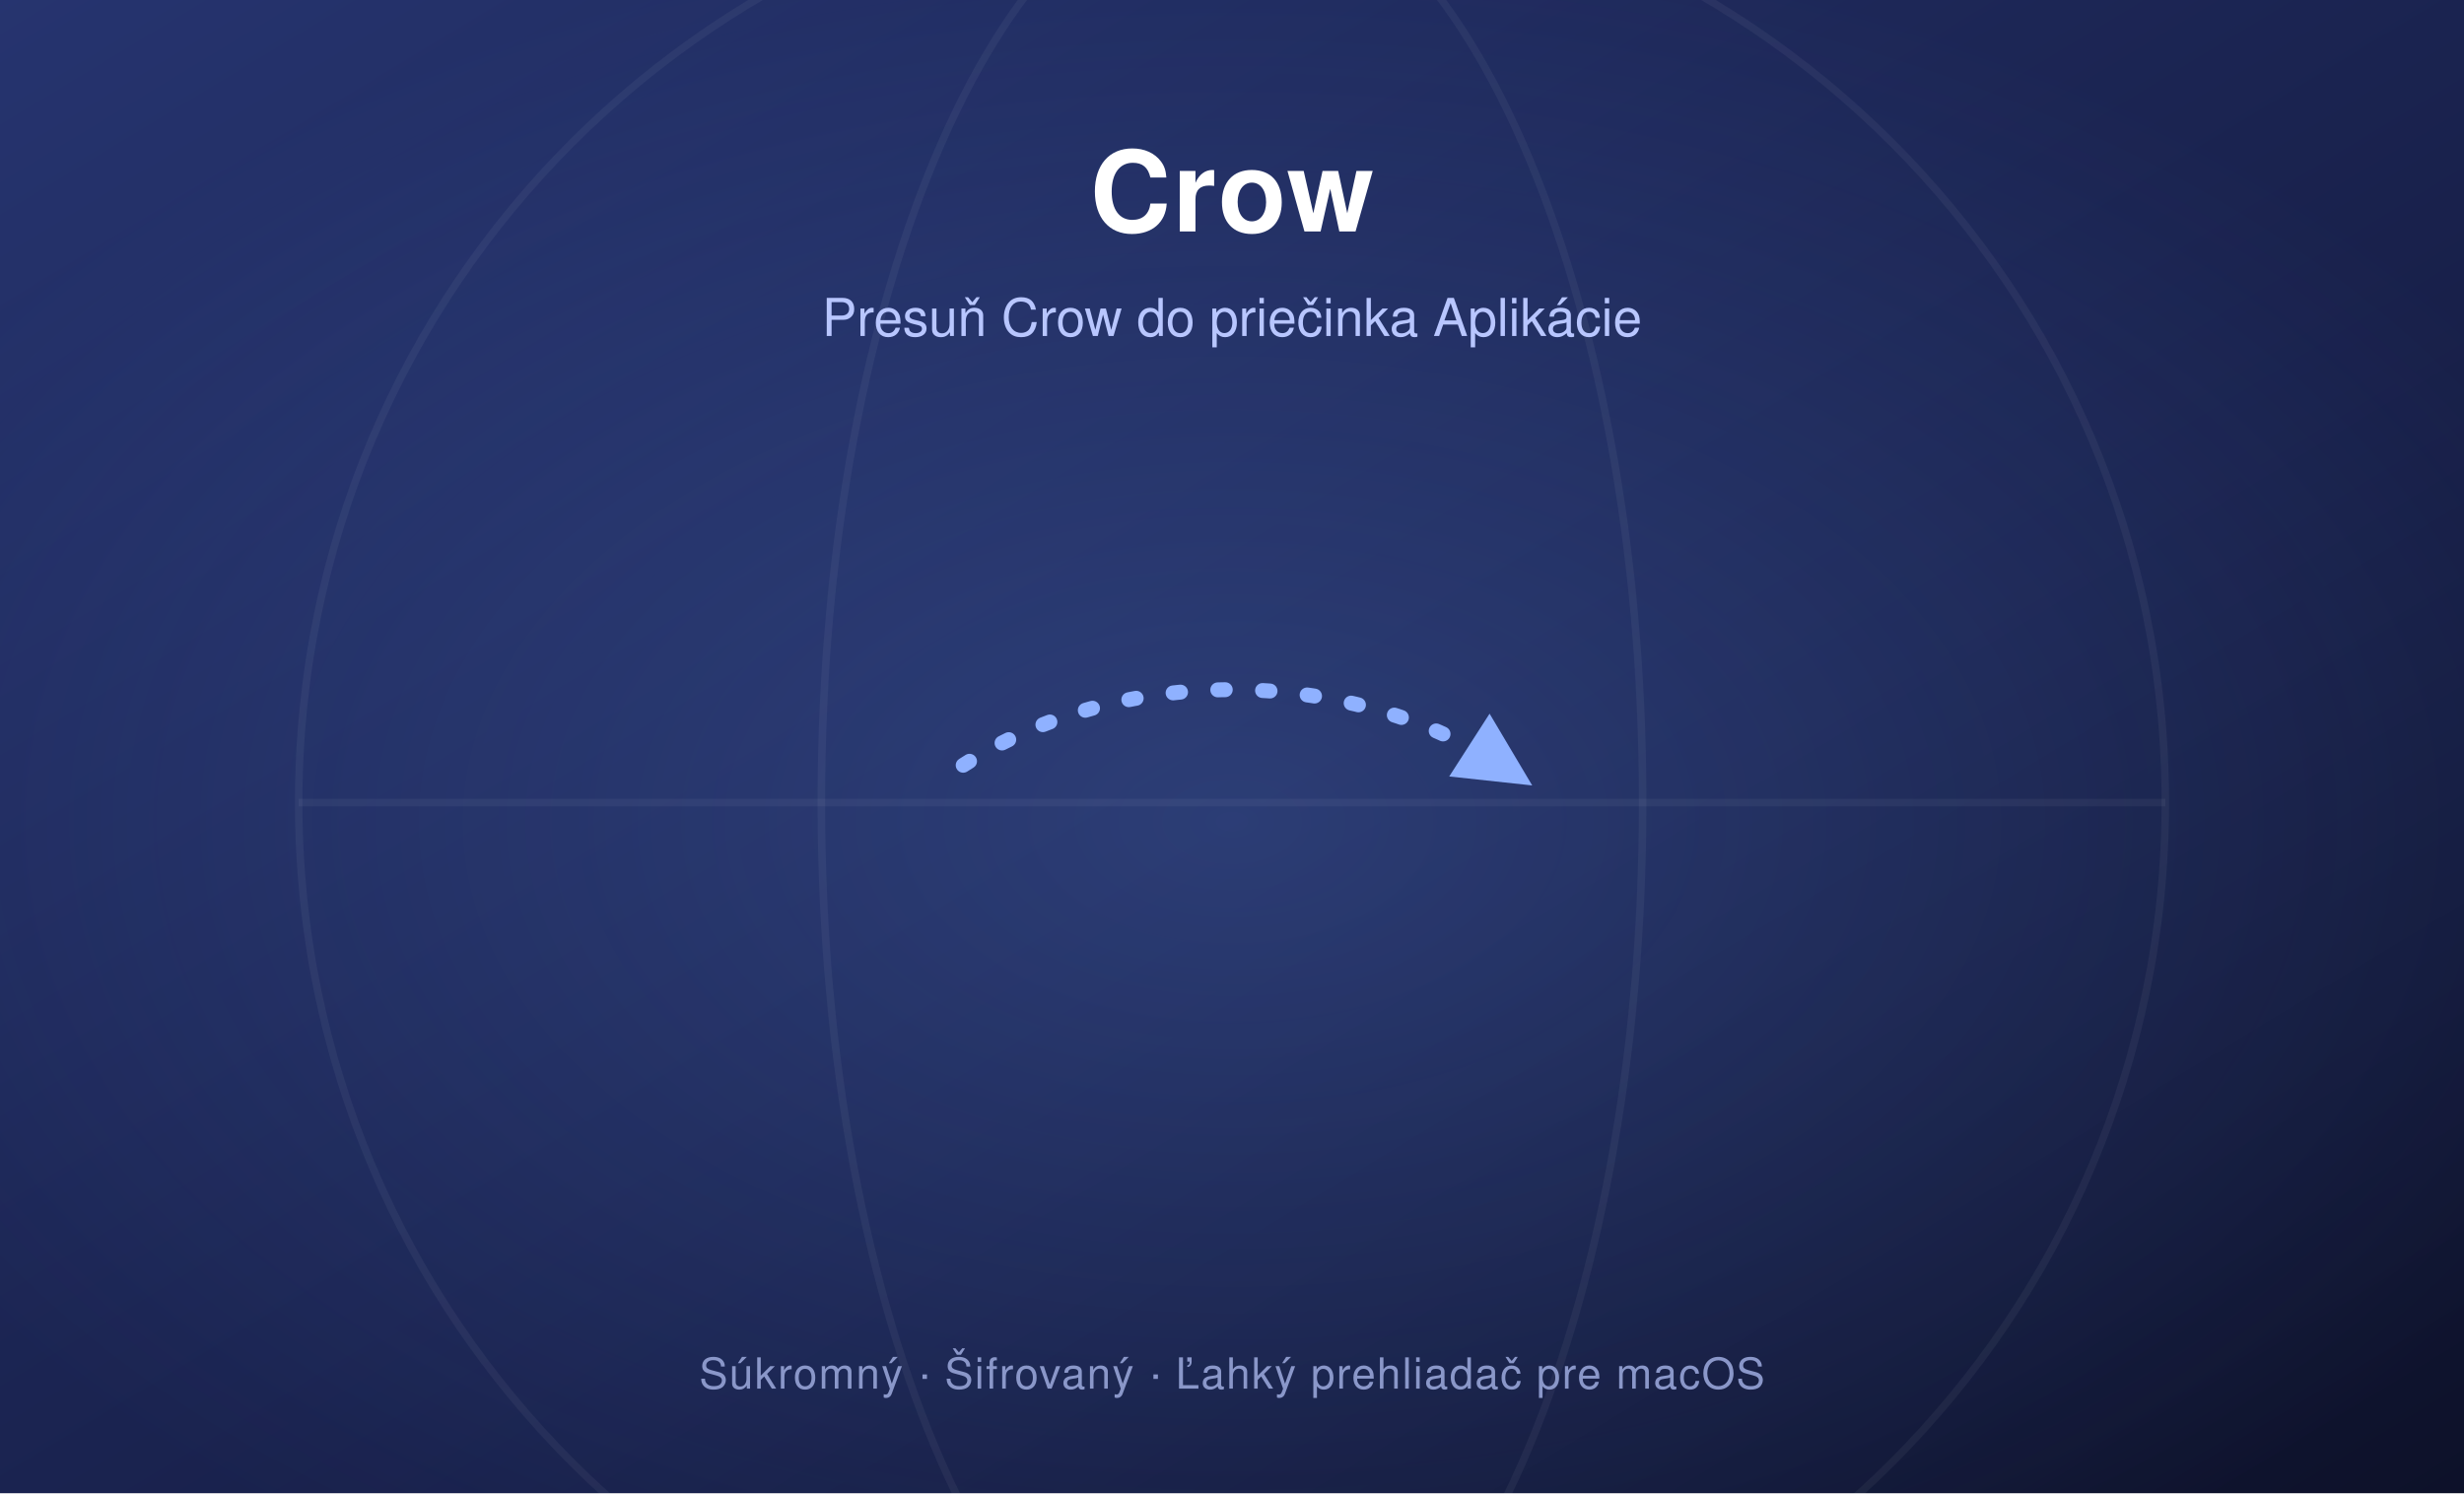
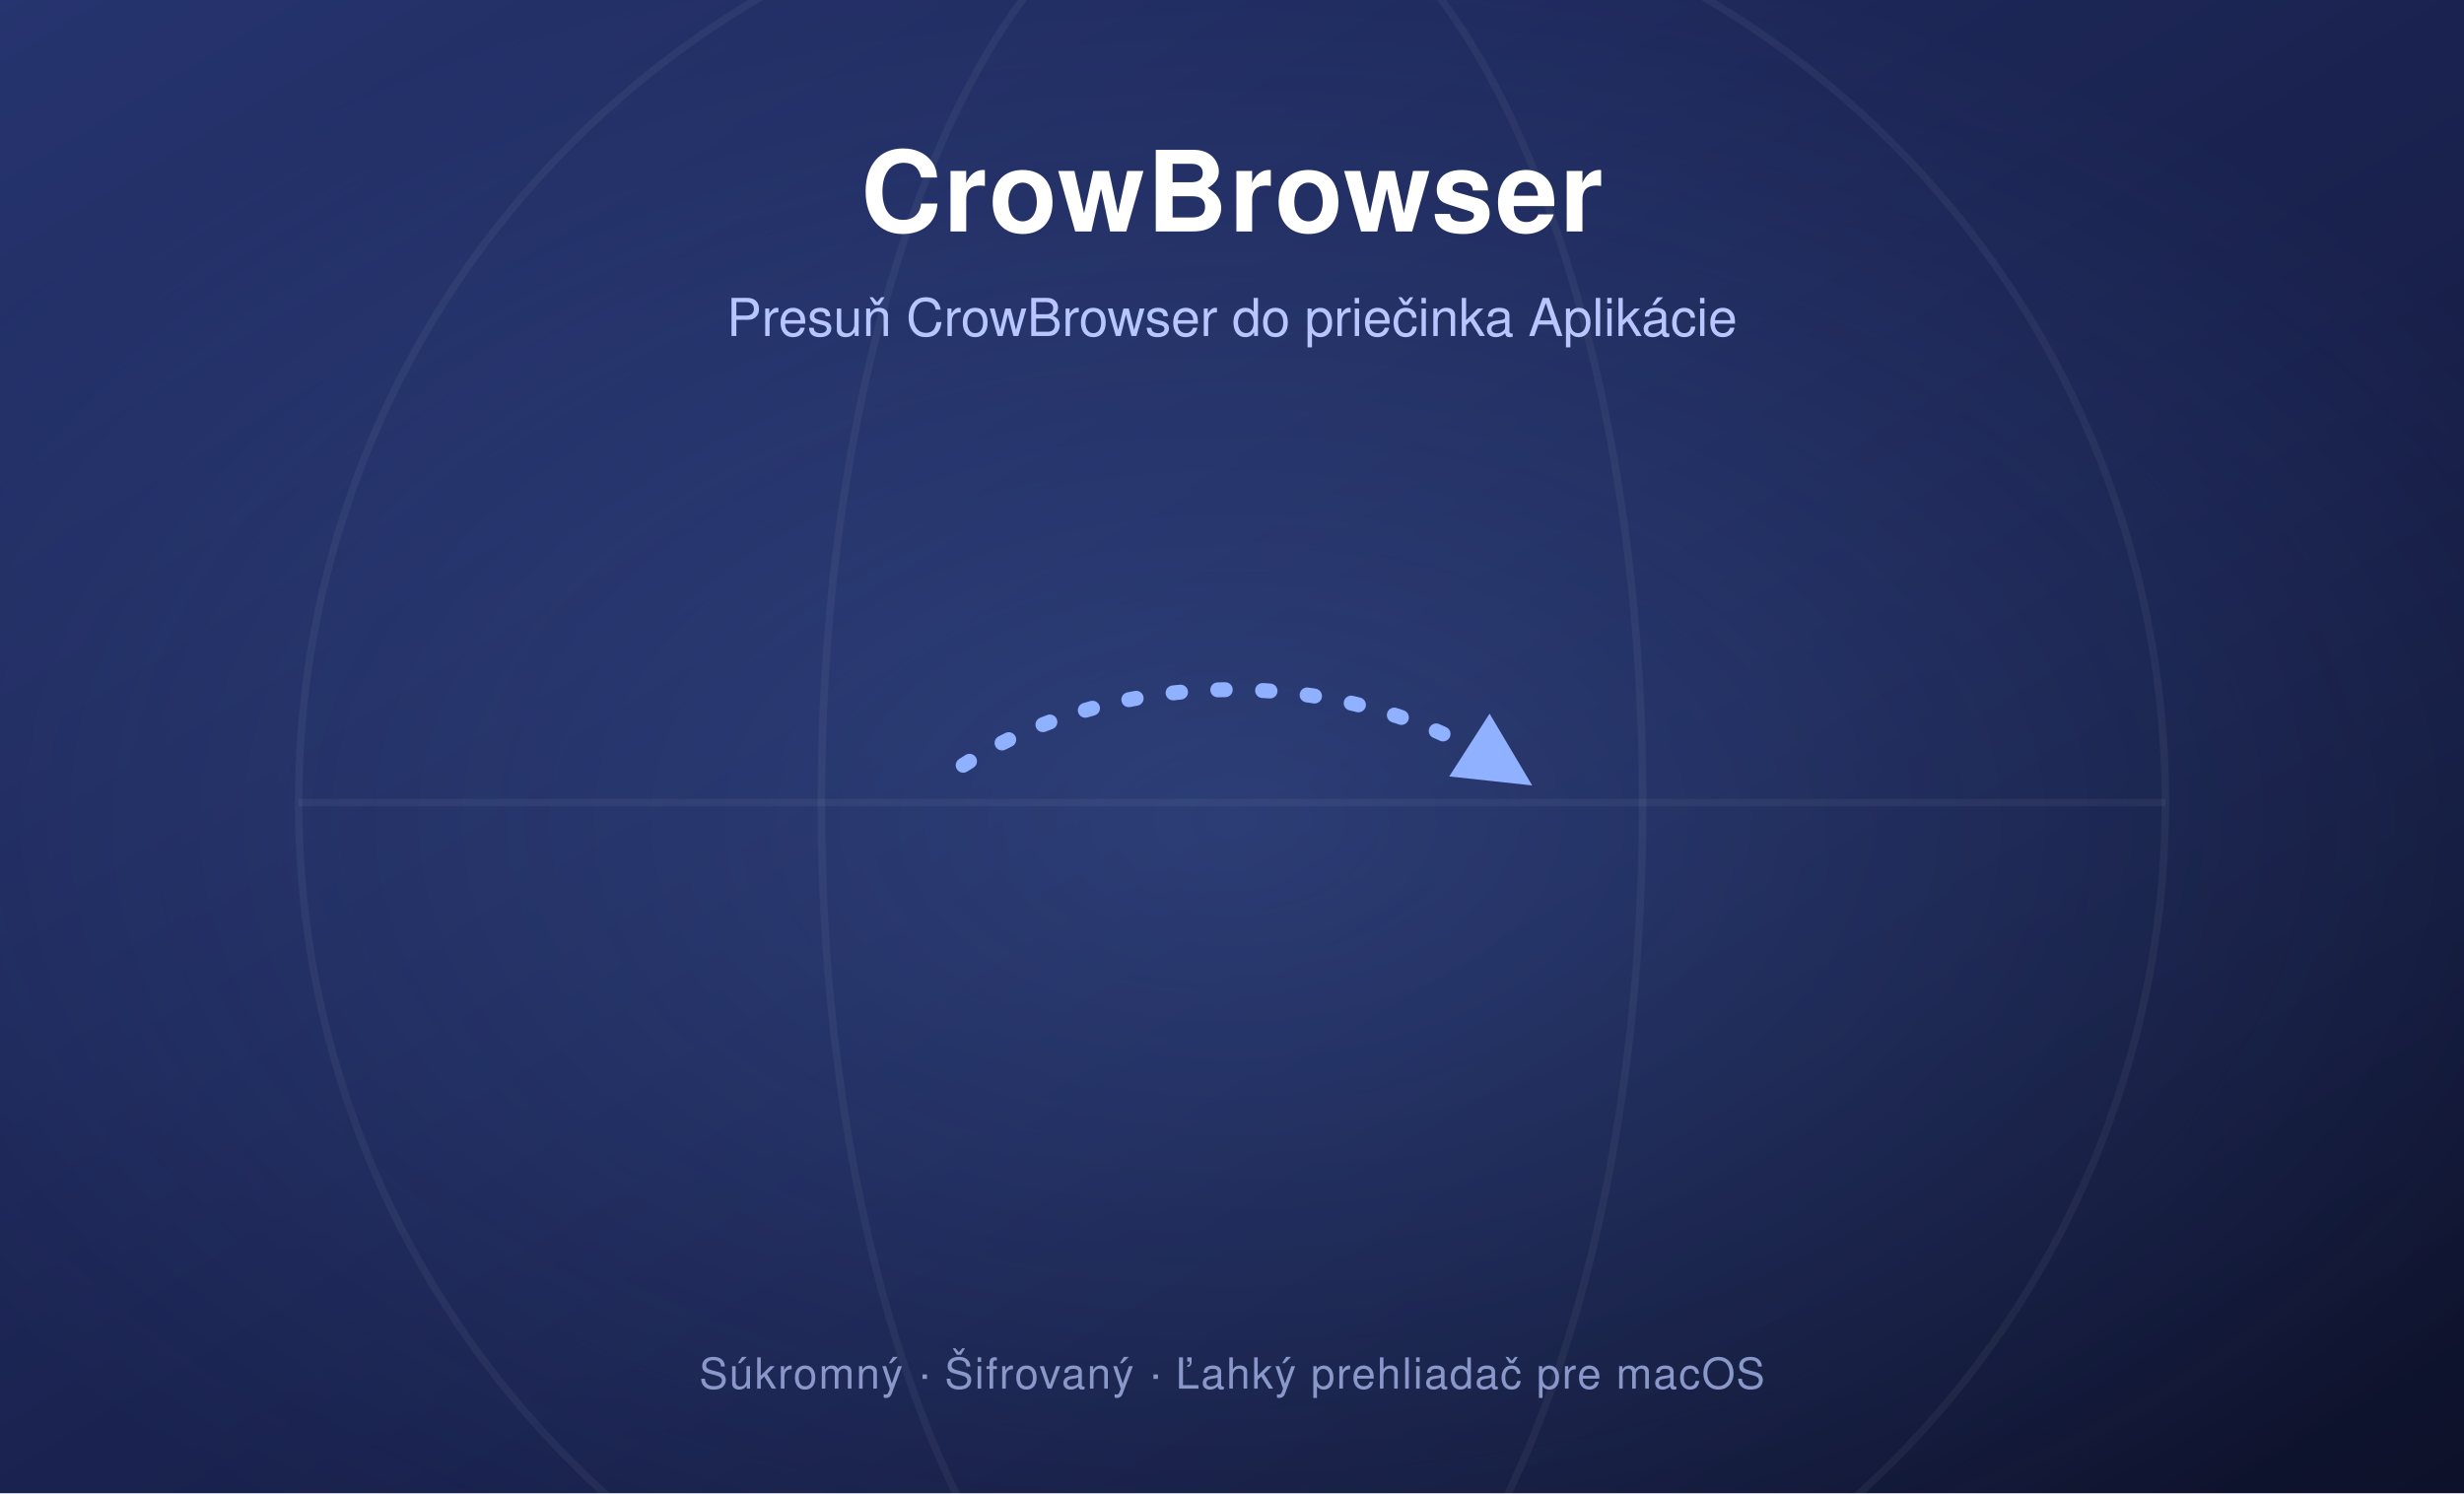
<svg xmlns="http://www.w3.org/2000/svg" width="660" height="400" viewBox="0 0 660 400">
  <defs>
    <linearGradient id="bg" x1="0" y1="0" x2="1" y2="1">
      <stop offset="0" stop-color="#26346f" />
      <stop offset="0.6" stop-color="#18204a" />
      <stop offset="1" stop-color="#0d1129" />
    </linearGradient>
    <radialGradient id="glow" cx="0.5" cy="0.55" r="0.6">
      <stop offset="0" stop-color="#6c9bff" stop-opacity="0.22" />
      <stop offset="1" stop-color="#6c9bff" stop-opacity="0" />
    </radialGradient>
    <marker id="head" viewBox="0 0 10 10" refX="5" refY="5" markerWidth="5" markerHeight="5" orient="auto">
      <path d="M0 0 L10 5 L0 10 z" fill="#8fb1ff" />
    </marker>
  </defs>
  <rect width="660" height="400" fill="url(#bg)" />
  <rect width="660" height="400" fill="url(#glow)" />
  <g fill="none" stroke="#ffffff" stroke-opacity="0.05" stroke-width="2">
    <circle cx="330" cy="215" r="250" />
    <ellipse cx="330" cy="215" rx="110" ry="250" />
    <path d="M80 215 H580" />
  </g>
  <g font-family="-apple-system, 'Helvetica Neue', Helvetica, sans-serif" text-anchor="middle">
-     <text x="330" y="62" font-size="30" font-weight="700" fill="#ffffff" letter-spacing="0.5">Crow</text>
-     <text x="330" y="90" font-size="14" fill="#b8c6ff">Presuň Crow do priečinka Aplikácie</text>
+     <text x="330" y="62" font-size="30" font-weight="700" fill="#ffffff" letter-spacing="0.5">CrowBrowser</text>
+     <text x="330" y="90" font-size="14" fill="#b8c6ff">Presuň CrowBrowser do priečinka Aplikácie</text>
    <text x="330" y="372" font-size="11.5" fill="#8a97c9" letter-spacing="0.4">Súkromný · Šifrovaný · Ľahký prehliadač pre macOS</text>
  </g>
  <path d="M 258 205 C 300 178, 360 178, 402 205" fill="none" stroke="#8fb1ff" stroke-width="4" stroke-linecap="round" stroke-dasharray="2 10" marker-end="url(#head)" />
</svg>
